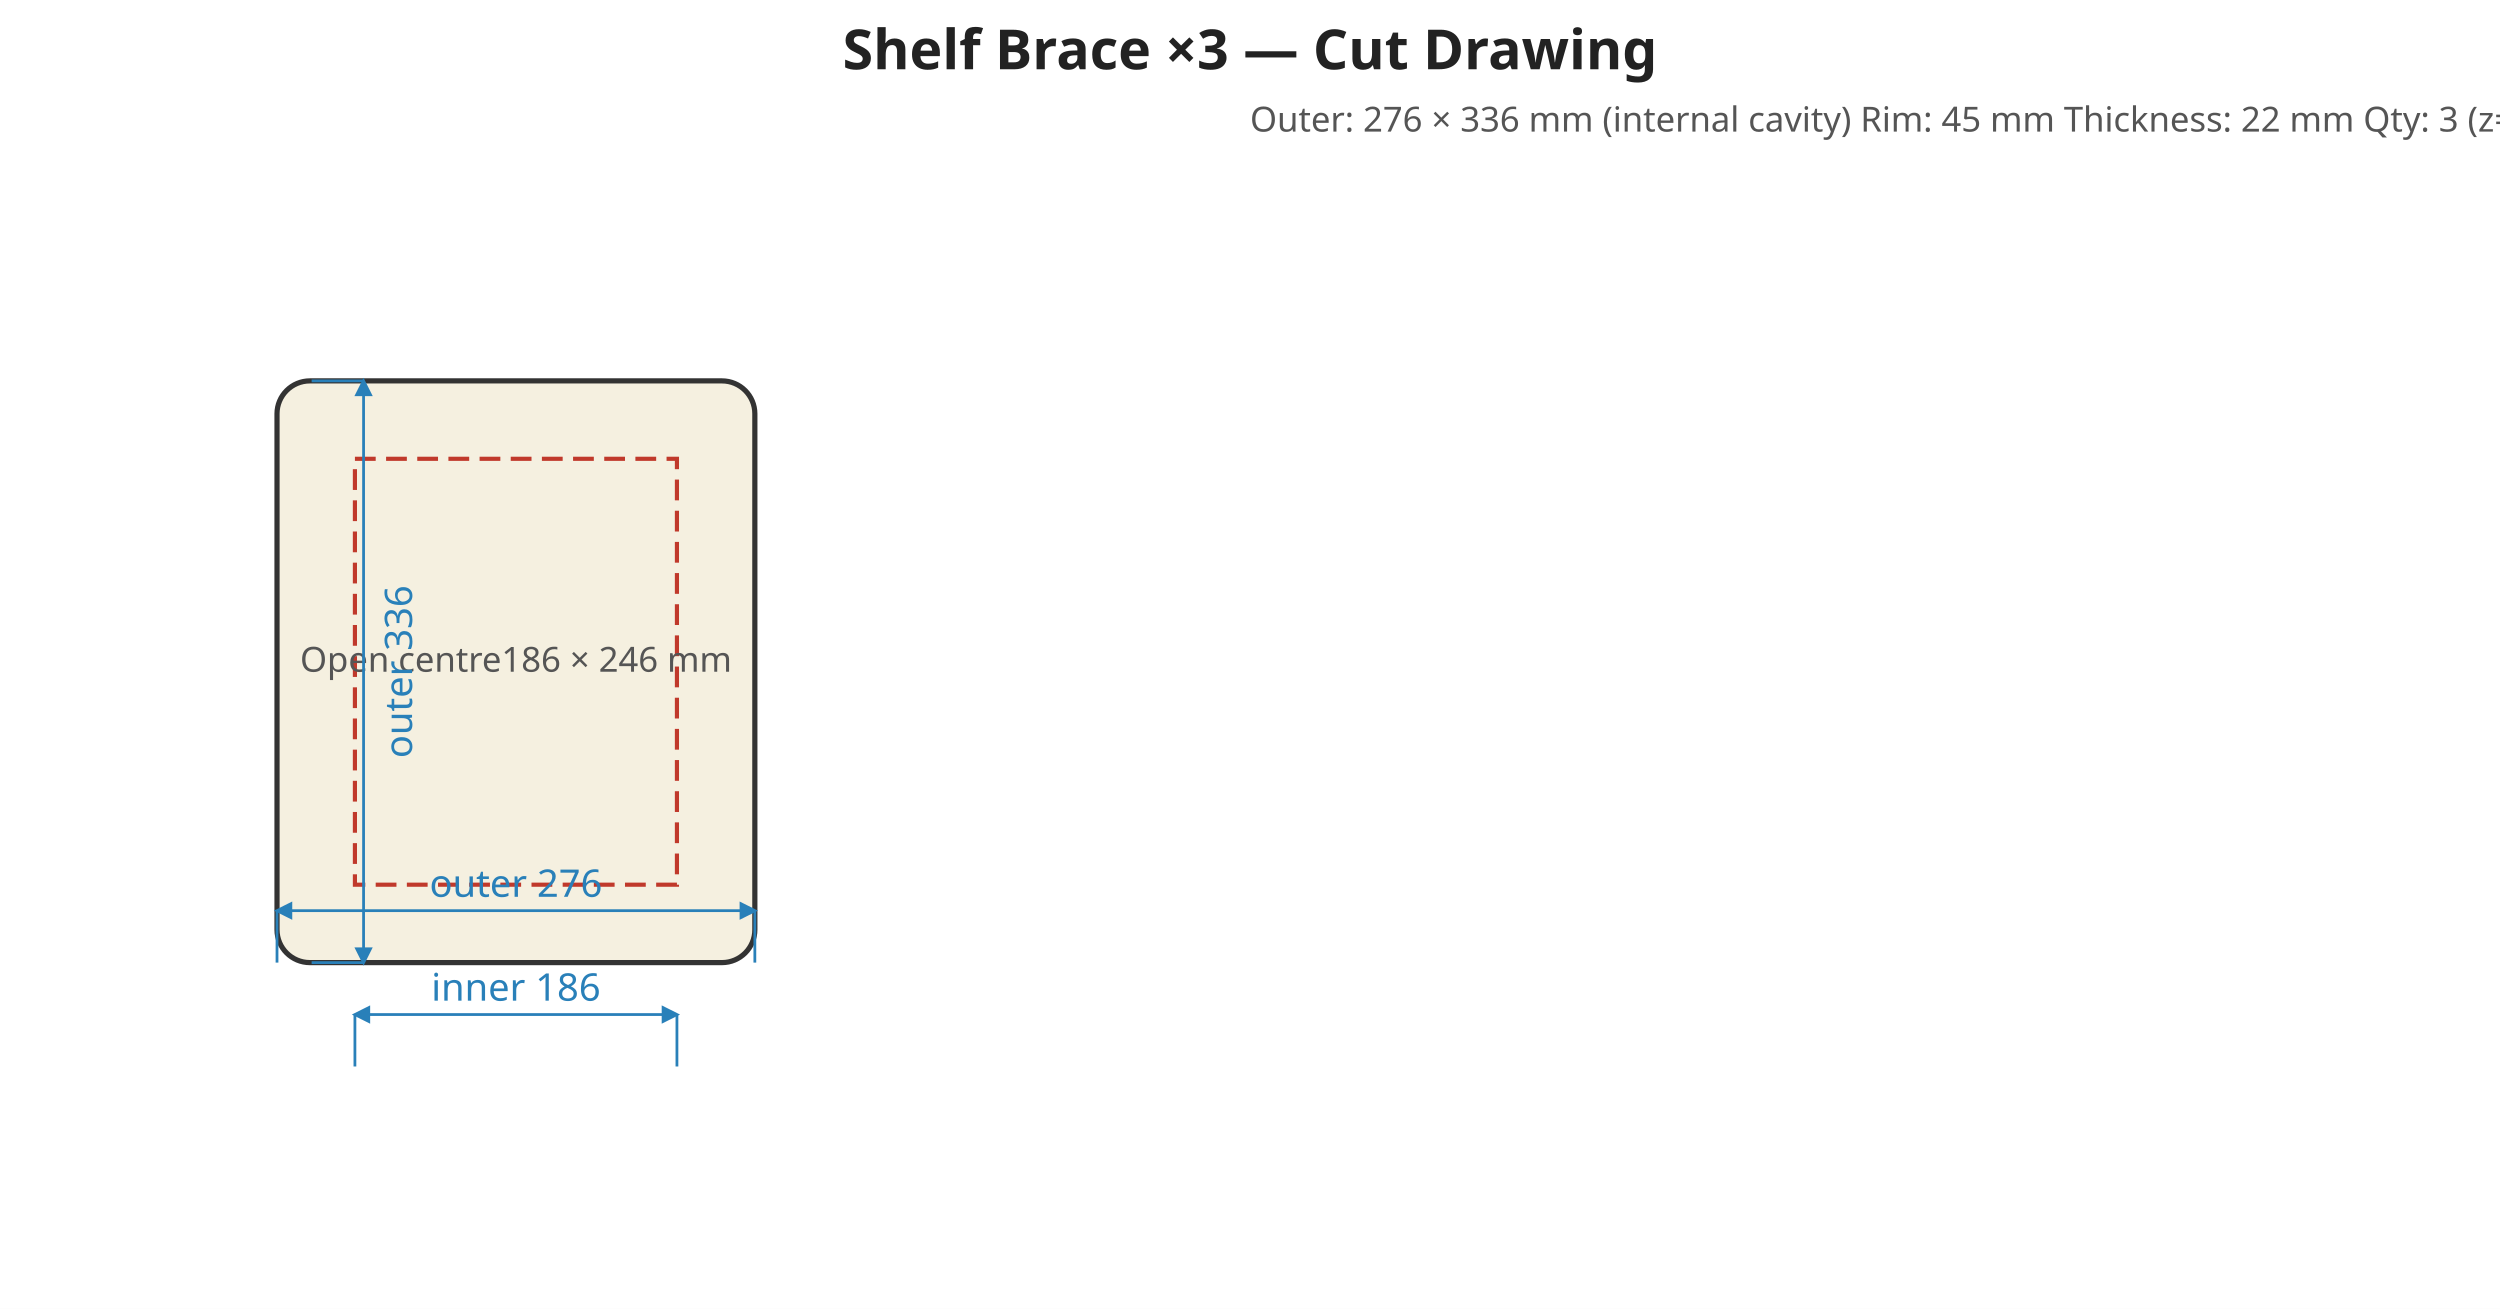
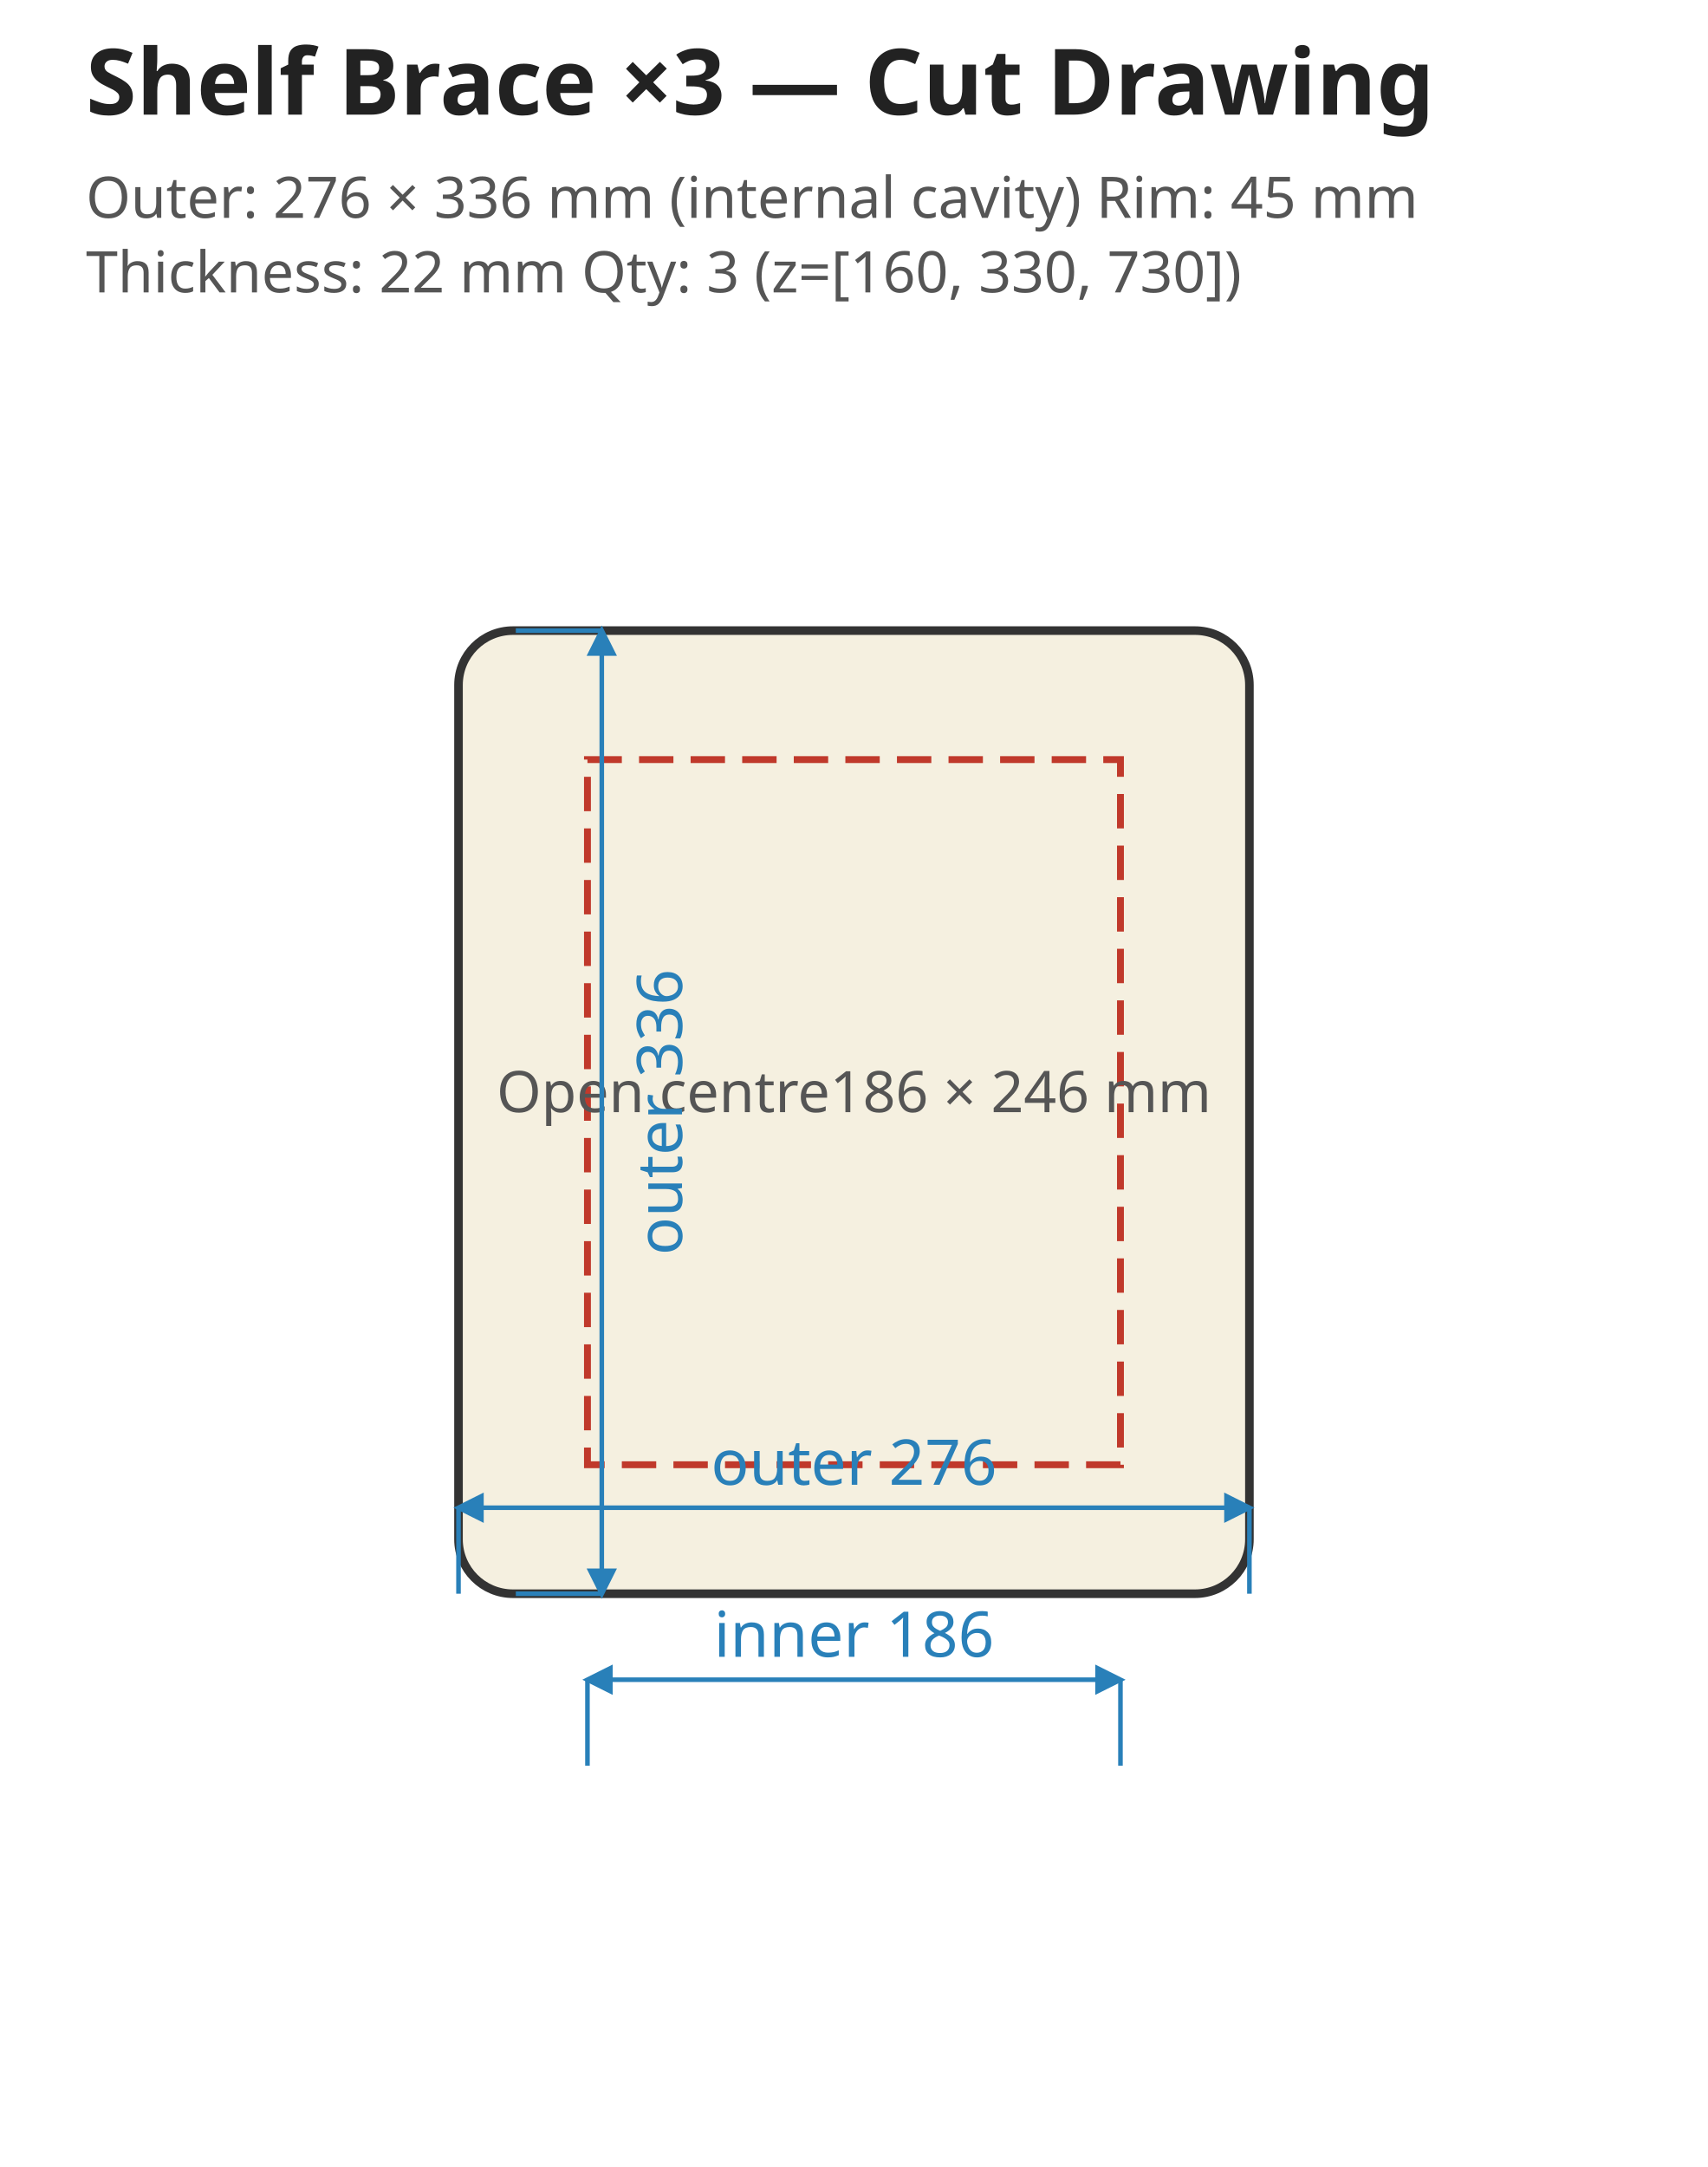
- <svg xmlns="http://www.w3.org/2000/svg" width="722" height="378" viewBox="0 0 722 378">
+ <svg xmlns="http://www.w3.org/2000/svg" width="298" height="378" viewBox="0 0 298 378">
  <style>.panel { fill: #f5f0e0; stroke: #333; stroke-width: 1.5; }
.cutout { fill: none; stroke: #c0392b; stroke-width: 1.2; stroke-dasharray: 6,3; }
.rebate { fill: #faebe0; stroke: #e67e22; stroke-width: 1.0; stroke-dasharray: 4,2; }
.pilot { fill: #333; }
.dim-line { stroke: #2980b9; stroke-width: 0.8; fill: none; }
.dim-text { fill: #2980b9; font-family: sans-serif; font-size: 11px; text-anchor: middle; }
.dim-text-v { fill: #2980b9; font-family: sans-serif; font-size: 11px; text-anchor: middle; }
.label { fill: #333; font-family: sans-serif; font-size: 12px; text-anchor: middle; font-weight: bold; }
.label-sm { fill: #555; font-family: sans-serif; font-size: 10px; text-anchor: middle; }
.label-driver { fill: #c0392b; font-family: sans-serif; font-size: 11px; text-anchor: middle; font-weight: bold; }
- .title-text { fill: #222; font-family: sans-serif; font-size: 16px; font-weight: bold; text-anchor: middle; }
- .subtitle { fill: #555; font-family: sans-serif; font-size: 10px; text-anchor: middle; }
+ .title-text { fill: #222; font-family: sans-serif; font-size: 16px; font-weight: bold; }
+ .subtitle { fill: #555; font-family: sans-serif; font-size: 10px; }
.note { fill: #555; font-family: sans-serif; font-size: 10px; }
.arrow { stroke: #2980b9; stroke-width: 0.8; fill: #2980b9; }
.center-line { stroke: #888; stroke-width: 0.5; stroke-dasharray: 8,3,2,3; }
</style>
-   <rect width="722" height="378" fill="white" />
-   <text x="361.0" y="20.0" class="title-text">Shelf Brace ×3 — Cut Drawing</text>
-   <text x="361.0" y="38.0" class="note">Outer: 276 × 336 mm (internal cavity)  Rim: 45 mm  Thickness: 22 mm  Qty: 3 (z=[160, 330, 730])</text>
+   <rect width="298" height="378" fill="white" />
+   <text x="15.0" y="20.0" class="title-text">Shelf Brace ×3 — Cut Drawing</text>
+   <text x="15.0" y="38.0" class="subtitle">Outer: 276 × 336 mm (internal cavity) Rim: 45 mm</text>
+   <text x="15.0" y="51.0" class="subtitle">Thickness: 22 mm Qty: 3 (z=[160, 330, 730])</text>
  <rect x="80.0" y="110.0" width="138.0" height="168.0" rx="9.5" ry="9.5" class="panel" />
  <rect x="102.5" y="132.5" width="93.0" height="123.0" rx="0.0" ry="0.0" class="cutout" />
  <text x="149.0" y="194.0" class="label-sm">Open centre
186 × 246 mm</text>
  <line x1="80.0" y1="278.0" x2="80.0" y2="263.0" class="dim-line" />
  <line x1="218.0" y1="278.0" x2="218.0" y2="263.0" class="dim-line" />
  <line x1="80.0" y1="263.0" x2="218.0" y2="263.0" class="dim-line" />
  <polygon points="80.0,263.0 84.0,261.0 84.0,265.0" class="arrow" />
  <polygon points="218.0,263.0 214.0,261.0 214.0,265.0" class="arrow" />
  <text x="149.0" y="259.0" class="dim-text">outer 276</text>
  <line x1="90.0" y1="110.0" x2="105.0" y2="110.0" class="dim-line" />
  <line x1="90.0" y1="278.0" x2="105.0" y2="278.0" class="dim-line" />
  <line x1="105.0" y1="110.0" x2="105.0" y2="278.0" class="dim-line" />
  <polygon points="105.0,110.0 103.0,114.0 107.0,114.0" class="arrow" />
  <polygon points="105.0,278.0 103.0,274.0 107.0,274.0" class="arrow" />
  <text x="119.0" y="194.0" class="dim-text-v" transform="rotate(-90 119.0 194.0)">outer 336</text>
  <line x1="102.5" y1="308.0" x2="102.5" y2="293.0" class="dim-line" />
  <line x1="195.5" y1="308.0" x2="195.5" y2="293.0" class="dim-line" />
  <line x1="102.5" y1="293.0" x2="195.5" y2="293.0" class="dim-line" />
  <polygon points="102.5,293.0 106.5,291.0 106.5,295.0" class="arrow" />
  <polygon points="195.5,293.0 191.5,291.0 191.5,295.0" class="arrow" />
  <text x="149.0" y="289.0" class="dim-text">inner 186</text>
</svg>
